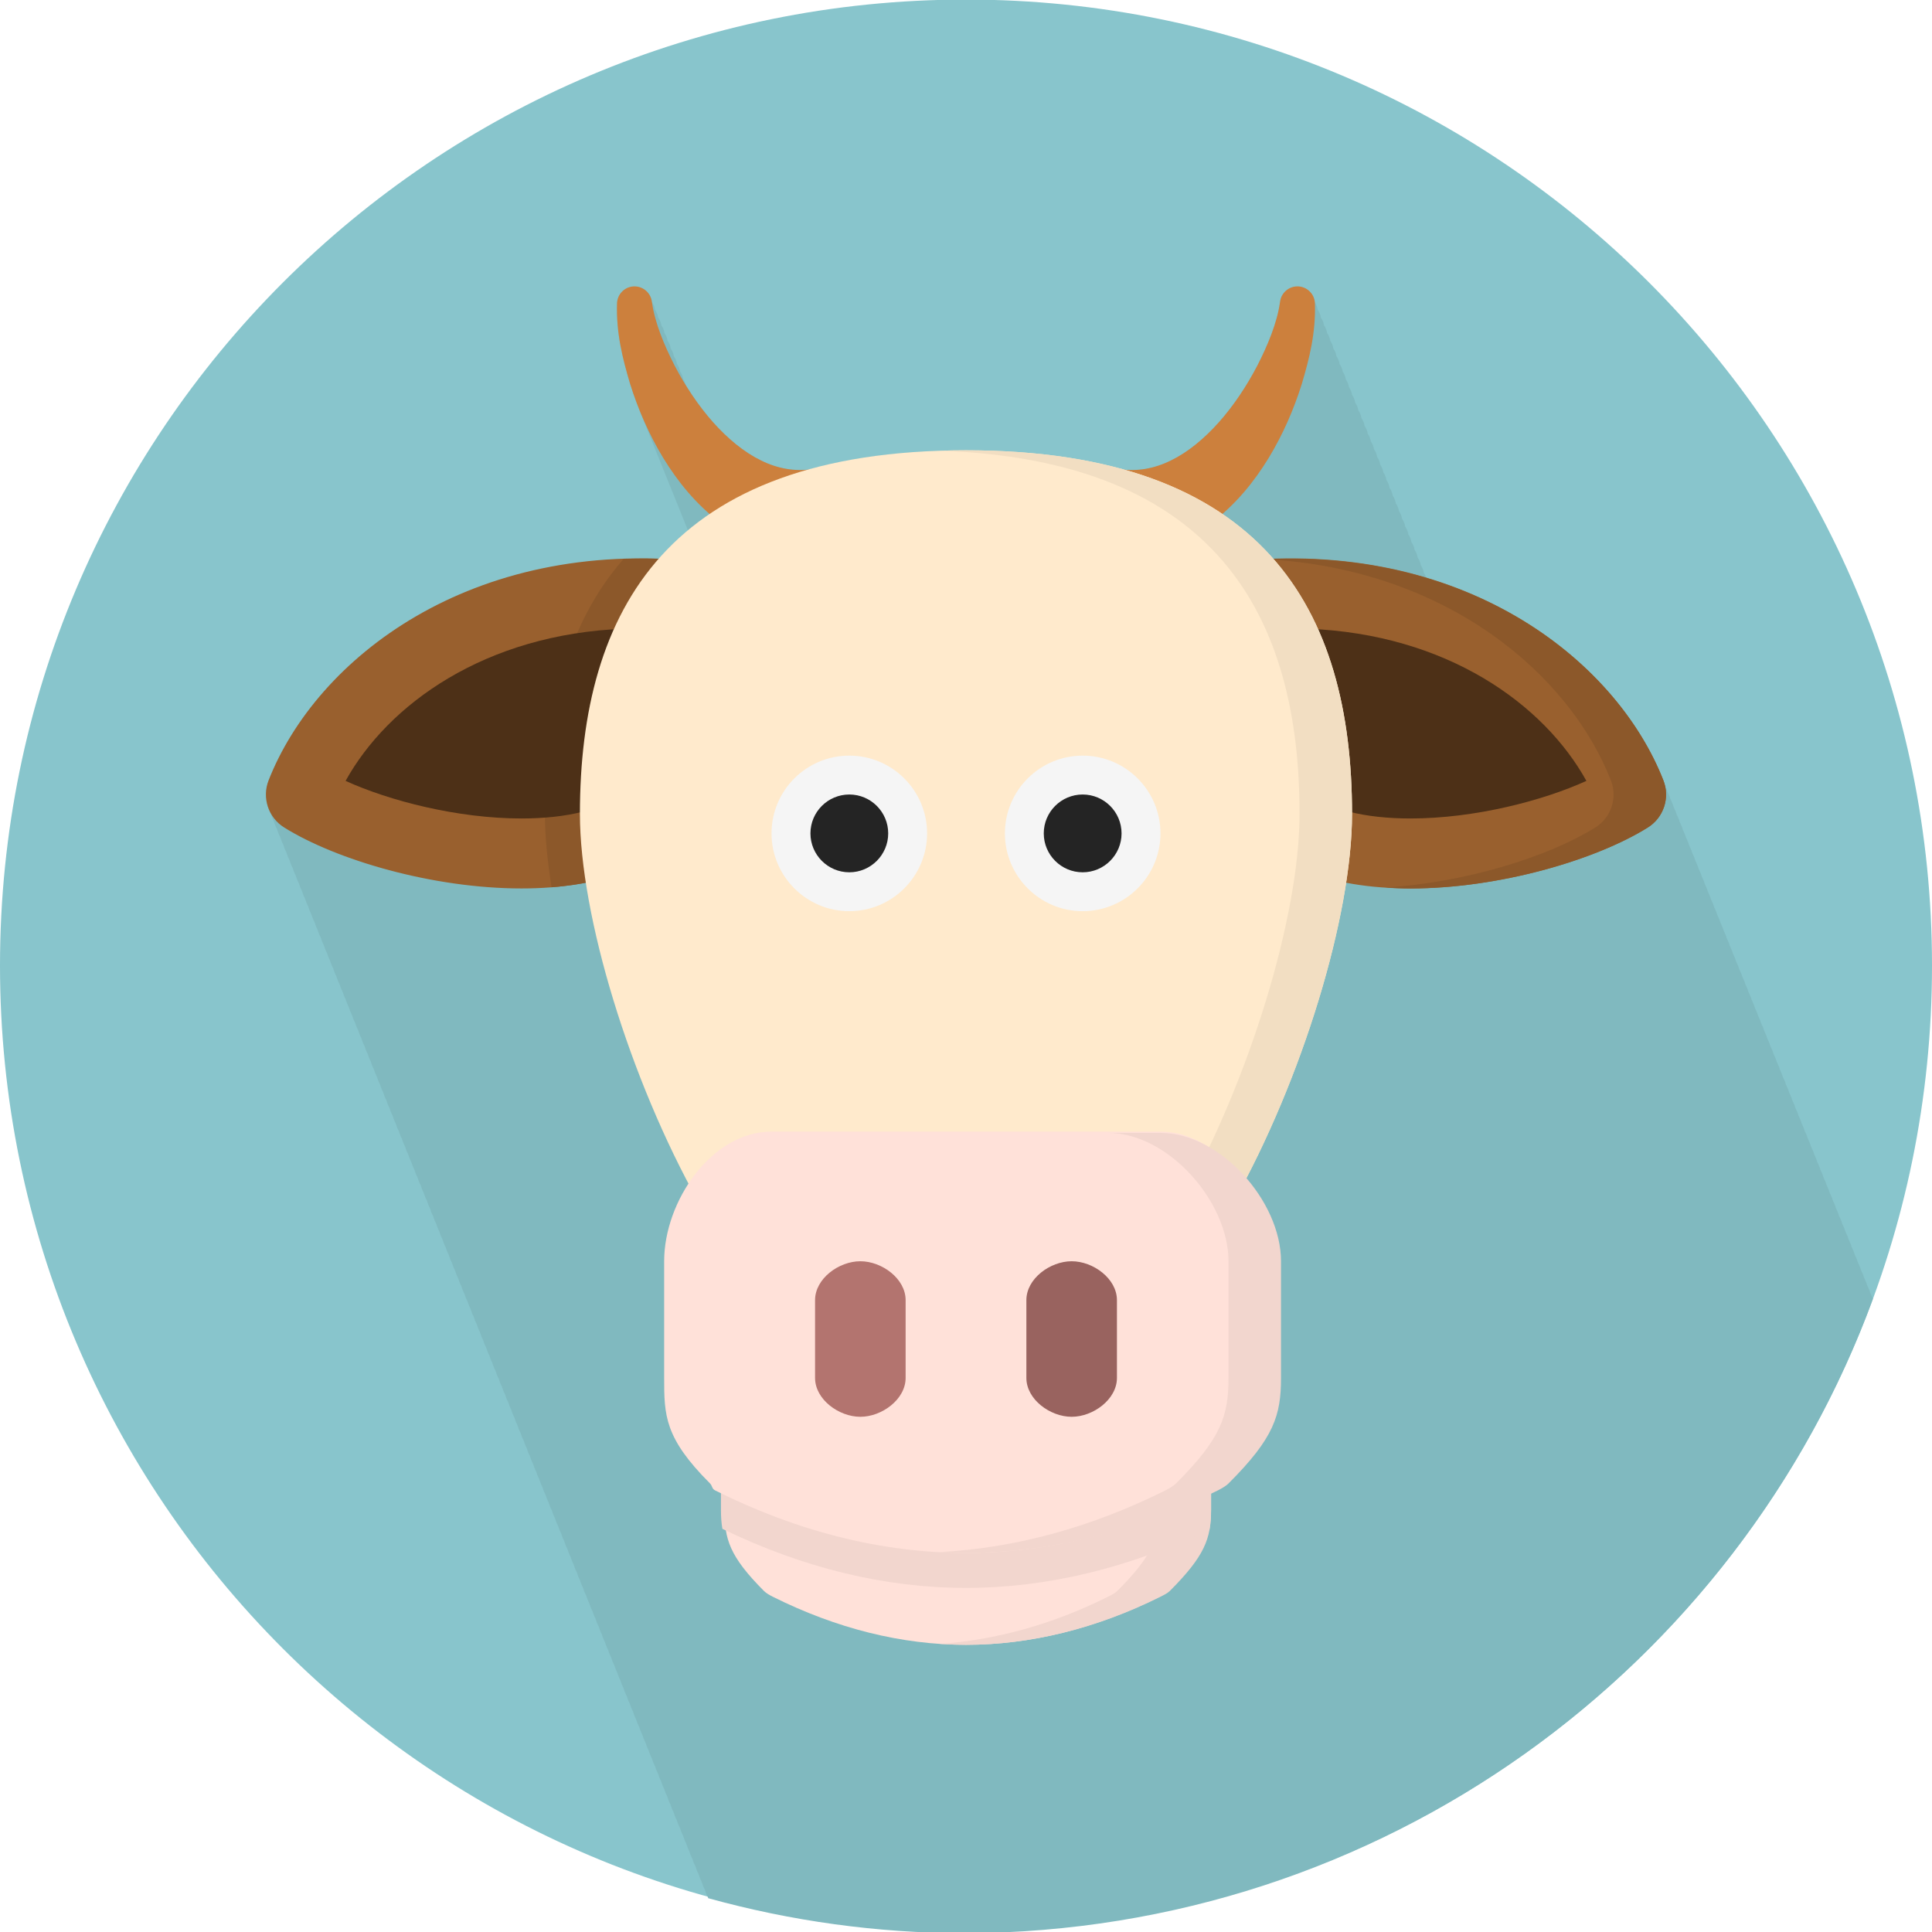
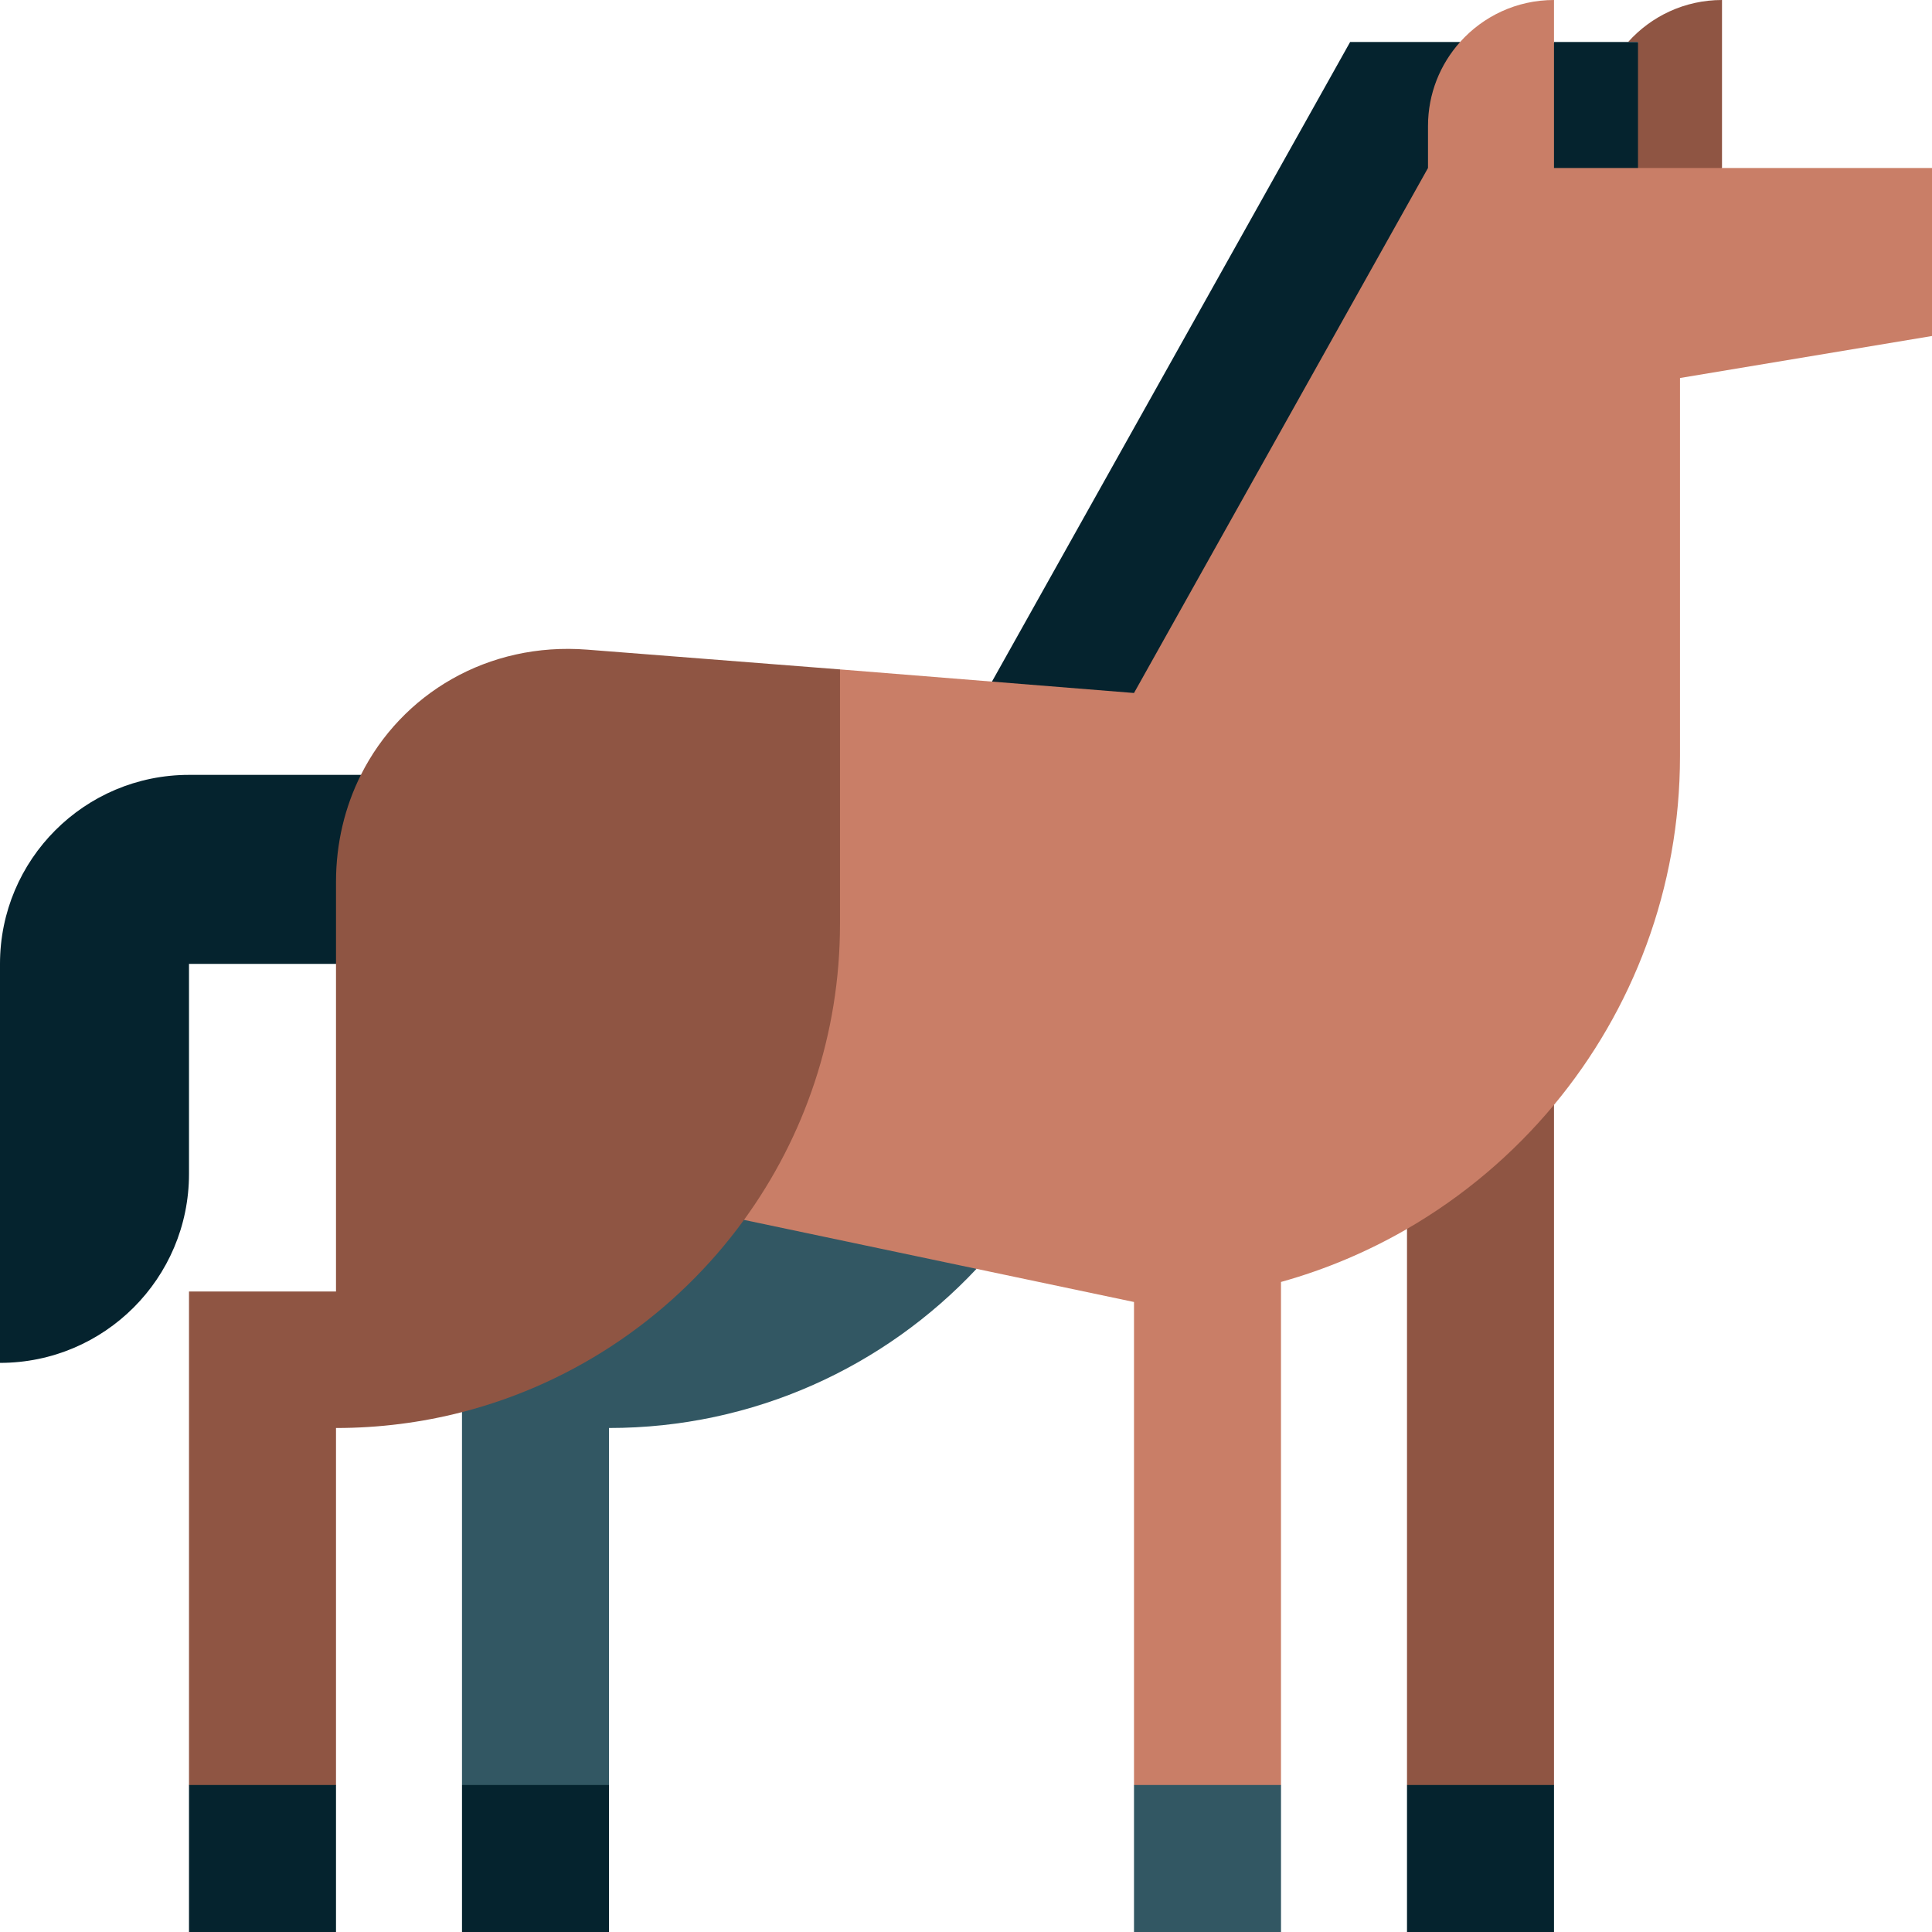
- <svg xmlns="http://www.w3.org/2000/svg" version="1.1" id="Layer_1" x="0px" y="0px" width="128px" height="128px" viewBox="0 0 128 128" enable-background="new 0 0 128 128" xml:space="preserve">
+ <svg xmlns="http://www.w3.org/2000/svg" version="1.1" id="Layer_1" x="0px" y="0px" viewBox="0 0 512 512" style="enable-background:new 0 0 512 512;" xml:space="preserve">
+   <path style="fill:#325763;" d="M122.435,374.226v98.817l20.405,23.745l18.551-23.745v-94.609c38.411,0,73.029-16.22,97.395-42.178  l-82.554-82.113C162.875,286.052,140.614,337.995,122.435,374.226z" />
+   <path style="fill:#8F5543;" d="M372.87,294.214v178.829l20.035,24.487l18.922-24.487V292.802  C398.099,292.802,389.195,294.214,372.87,294.214z" />
+   <rect x="122.435" y="473.043" style="fill:#05232E;" width="38.957" height="38.957" />
+   <path style="fill:#8F5543;" d="M402.551,87.188l53.797-42.666V0c-9.888,0-18.768,4.301-24.882,11.13h2.621L402.551,87.188z" />
  <g>
-     <circle fill="#88C5CC" cx="64" cy="63.972" r="64" />
-     <path fill="#80B9BF" d="M124.082,86.063c-0.004-0.016-0.007-0.029-0.013-0.045c-0.048-0.122-0.112-0.243-0.163-0.365   c-0.018-0.049-0.024-0.099-0.044-0.146c-0.048-0.122-0.112-0.244-0.164-0.366c-0.017-0.049-0.024-0.098-0.043-0.146   c-0.048-0.122-0.112-0.243-0.163-0.364c-0.018-0.05-0.024-0.101-0.044-0.148c-0.048-0.123-0.112-0.243-0.164-0.365   c-0.017-0.05-0.024-0.099-0.043-0.146c-0.048-0.122-0.112-0.243-0.163-0.365c-0.018-0.049-0.024-0.099-0.044-0.146   c-0.048-0.122-0.112-0.244-0.164-0.366c-0.017-0.049-0.024-0.098-0.043-0.146c-0.048-0.122-0.112-0.243-0.163-0.364   c-0.018-0.05-0.024-0.1-0.044-0.148c-0.048-0.121-0.112-0.242-0.163-0.364c-0.018-0.05-0.024-0.1-0.044-0.147   c-0.048-0.122-0.112-0.244-0.164-0.366c-0.017-0.049-0.024-0.098-0.043-0.146c-0.048-0.122-0.112-0.243-0.163-0.364   c-0.018-0.05-0.024-0.1-0.044-0.147c-0.048-0.123-0.112-0.244-0.164-0.366c-0.017-0.049-0.024-0.099-0.043-0.146   c-0.048-0.122-0.112-0.243-0.163-0.364c-0.018-0.049-0.024-0.1-0.044-0.147c-0.048-0.122-0.112-0.244-0.164-0.366   c-0.017-0.049-0.024-0.098-0.043-0.146c-0.048-0.122-0.112-0.243-0.163-0.364c-0.018-0.05-0.024-0.1-0.044-0.147   c-0.048-0.123-0.112-0.244-0.164-0.366c-0.017-0.049-0.024-0.098-0.043-0.146c-0.048-0.119-0.11-0.237-0.16-0.357   c-0.018-0.053-0.026-0.104-0.046-0.154c-0.048-0.122-0.112-0.243-0.163-0.364c-0.018-0.05-0.024-0.1-0.044-0.147   c-0.048-0.123-0.112-0.244-0.164-0.366c-0.017-0.049-0.024-0.098-0.043-0.146c-0.048-0.122-0.112-0.243-0.163-0.365   c-0.018-0.049-0.024-0.1-0.044-0.147c-0.048-0.122-0.112-0.244-0.164-0.366c-0.017-0.049-0.024-0.098-0.043-0.146   c-0.048-0.122-0.112-0.243-0.163-0.364c-0.018-0.05-0.024-0.1-0.044-0.147c-0.048-0.123-0.112-0.244-0.164-0.366   c-0.017-0.049-0.024-0.098-0.043-0.146c-0.048-0.121-0.112-0.242-0.163-0.364c-0.018-0.049-0.024-0.1-0.044-0.147   c-0.048-0.122-0.112-0.244-0.164-0.365c-0.017-0.05-0.024-0.099-0.043-0.146c-0.048-0.122-0.112-0.243-0.163-0.364   c-0.018-0.05-0.024-0.1-0.044-0.147c-0.048-0.123-0.112-0.244-0.164-0.366c-0.017-0.049-0.024-0.098-0.043-0.146   c-0.048-0.122-0.112-0.243-0.163-0.365c-0.018-0.049-0.024-0.1-0.044-0.147c-0.048-0.122-0.112-0.243-0.163-0.364   c-0.018-0.05-0.024-0.1-0.044-0.147c-0.048-0.123-0.112-0.244-0.164-0.366c-0.017-0.049-0.024-0.098-0.043-0.146   c-0.048-0.122-0.112-0.243-0.163-0.365c-0.018-0.049-0.024-0.099-0.044-0.147c-0.047-0.119-0.111-0.239-0.161-0.359   c-0.018-0.05-0.025-0.103-0.045-0.151c-0.048-0.122-0.112-0.243-0.163-0.364c-0.018-0.05-0.024-0.1-0.044-0.147   c-0.048-0.123-0.112-0.244-0.164-0.366c-0.017-0.049-0.024-0.098-0.043-0.146c-0.048-0.122-0.112-0.243-0.163-0.365   c-0.018-0.049-0.024-0.099-0.044-0.147c-0.048-0.121-0.112-0.243-0.164-0.365c-0.017-0.049-0.024-0.099-0.043-0.146   c-0.048-0.122-0.112-0.243-0.163-0.363c-0.018-0.051-0.024-0.101-0.044-0.148c-0.048-0.122-0.112-0.243-0.163-0.365   c-0.018-0.049-0.024-0.099-0.044-0.146c-0.048-0.122-0.112-0.244-0.164-0.366c-0.017-0.049-0.024-0.098-0.043-0.146   c-0.048-0.122-0.112-0.243-0.163-0.364c-0.018-0.05-0.024-0.101-0.044-0.148c-0.048-0.123-0.112-0.244-0.164-0.366   c-0.017-0.049-0.024-0.098-0.043-0.146c-0.048-0.122-0.112-0.243-0.163-0.365c-0.018-0.049-0.024-0.099-0.044-0.146   c-0.048-0.122-0.112-0.244-0.164-0.366c-0.017-0.049-0.024-0.098-0.043-0.146c-0.048-0.121-0.112-0.242-0.163-0.363   c-0.018-0.051-0.024-0.101-0.044-0.148c-0.048-0.123-0.112-0.244-0.164-0.365c-0.017-0.05-0.024-0.099-0.043-0.146   c-0.048-0.122-0.112-0.243-0.163-0.365c-0.018-0.049-0.024-0.099-0.044-0.146c-0.047-0.12-0.11-0.238-0.16-0.358   c-0.017-0.051-0.026-0.104-0.046-0.154c-0.048-0.123-0.112-0.243-0.164-0.365c-0.016-0.05-0.024-0.099-0.043-0.146   c-0.048-0.122-0.112-0.243-0.163-0.365c-0.018-0.049-0.024-0.099-0.044-0.146c-0.048-0.122-0.112-0.244-0.164-0.366   c-0.016-0.049-0.024-0.098-0.043-0.146c-0.048-0.122-0.112-0.243-0.163-0.364c-0.018-0.05-0.024-0.1-0.044-0.148   c-0.048-0.123-0.112-0.244-0.164-0.365c-0.016-0.049-0.024-0.099-0.043-0.146c-0.048-0.122-0.112-0.243-0.163-0.365   c-0.018-0.049-0.024-0.099-0.044-0.146c-0.048-0.122-0.112-0.244-0.164-0.366c-0.016-0.049-0.024-0.098-0.043-0.146   c-0.048-0.122-0.112-0.243-0.163-0.364c-0.018-0.05-0.024-0.101-0.044-0.148c-0.048-0.122-0.112-0.243-0.163-0.364   c-0.018-0.049-0.024-0.1-0.044-0.147c-0.048-0.122-0.112-0.244-0.164-0.366c-0.016-0.049-0.024-0.098-0.043-0.146   c-0.048-0.122-0.112-0.243-0.163-0.364c-0.018-0.05-0.024-0.1-0.044-0.147c-0.048-0.123-0.112-0.244-0.164-0.366   c-0.016-0.049-0.024-0.098-0.043-0.146c-0.048-0.121-0.112-0.242-0.163-0.364c-0.018-0.05-0.024-0.1-0.044-0.147   c-0.048-0.122-0.112-0.244-0.164-0.366c-0.016-0.049-0.024-0.098-0.043-0.146c-0.047-0.12-0.11-0.238-0.16-0.358   c-0.017-0.051-0.025-0.104-0.046-0.153c-0.048-0.123-0.112-0.244-0.164-0.366c-0.016-0.049-0.024-0.099-0.043-0.146   c-0.048-0.122-0.112-0.243-0.163-0.364c-0.018-0.05-0.024-0.1-0.044-0.147c-0.048-0.122-0.112-0.244-0.164-0.366   c-0.016-0.049-0.024-0.098-0.043-0.146c-0.048-0.122-0.112-0.243-0.163-0.364c-0.018-0.05-0.024-0.1-0.044-0.148   c-0.048-0.121-0.112-0.242-0.163-0.364c-0.018-0.049-0.024-0.1-0.044-0.147c-0.048-0.122-0.112-0.244-0.164-0.365   c-0.016-0.05-0.024-0.099-0.043-0.146c-0.193-0.494-0.416-0.987-0.662-1.479c-0.081-0.162-0.181-0.322-0.268-0.484   c-0.176-0.325-0.35-0.651-0.547-0.973c-0.129-0.211-0.275-0.416-0.415-0.623c-0.178-0.269-0.351-0.536-0.545-0.801   c-0.175-0.238-0.369-0.472-0.558-0.707c-0.18-0.224-0.353-0.447-0.542-0.668c-0.224-0.259-0.466-0.509-0.705-0.761   c-0.177-0.187-0.348-0.374-0.532-0.558c-0.272-0.271-0.563-0.53-0.855-0.791c-0.17-0.153-0.336-0.309-0.513-0.457   c-0.325-0.275-0.668-0.539-1.014-0.804c-0.161-0.122-0.318-0.245-0.484-0.364c-0.379-0.273-0.771-0.535-1.174-0.792   c-0.148-0.097-0.297-0.192-0.448-0.286c-0.433-0.266-0.878-0.517-1.335-0.762c-0.137-0.071-0.271-0.146-0.409-0.217   c-0.485-0.249-0.986-0.483-1.498-0.708c-0.121-0.053-0.241-0.104-0.363-0.157c-0.54-0.228-1.095-0.438-1.662-0.636   c-0.104-0.037-0.21-0.071-0.315-0.106c-0.273-0.093-0.563-0.166-0.841-0.251c-0.035-0.148-0.095-0.282-0.182-0.402   c-0.025-0.192-0.1-0.363-0.207-0.514c-0.025-0.191-0.1-0.361-0.207-0.512c-0.025-0.192-0.1-0.362-0.207-0.514   c-0.025-0.191-0.1-0.361-0.207-0.511c-0.025-0.192-0.1-0.362-0.206-0.514c-0.026-0.192-0.101-0.362-0.207-0.514   c-0.026-0.191-0.101-0.361-0.207-0.511c-0.026-0.192-0.101-0.363-0.207-0.515c-0.026-0.19-0.101-0.36-0.207-0.511   c-0.026-0.192-0.101-0.362-0.207-0.514c-0.026-0.191-0.101-0.361-0.207-0.511c-0.026-0.192-0.1-0.363-0.207-0.515   c-0.026-0.19-0.1-0.36-0.207-0.511c-0.026-0.191-0.099-0.361-0.206-0.511c-0.025-0.193-0.1-0.364-0.207-0.517   c-0.026-0.19-0.1-0.36-0.207-0.511c-0.025-0.192-0.1-0.363-0.207-0.514c-0.025-0.191-0.1-0.361-0.207-0.511   c-0.025-0.192-0.1-0.363-0.207-0.515c-0.025-0.19-0.1-0.36-0.207-0.511c-0.025-0.193-0.1-0.363-0.206-0.514   c-0.026-0.191-0.101-0.361-0.207-0.512c-0.026-0.191-0.101-0.361-0.207-0.513c-0.026-0.193-0.101-0.363-0.207-0.514   c-0.026-0.191-0.101-0.361-0.207-0.512c-0.026-0.191-0.101-0.362-0.207-0.514c-0.026-0.191-0.101-0.361-0.207-0.511   c-0.026-0.193-0.1-0.363-0.207-0.515c-0.026-0.189-0.099-0.358-0.206-0.509c-0.025-0.193-0.099-0.364-0.207-0.516   c-0.026-0.191-0.1-0.361-0.207-0.512c-0.026-0.192-0.1-0.362-0.207-0.514c-0.025-0.191-0.1-0.361-0.207-0.511   c-0.025-0.192-0.1-0.362-0.207-0.513c-0.025-0.193-0.1-0.363-0.207-0.515c-0.079-0.58-0.568-1.026-1.17-1.009   c-0.569,0.02-1.034,0.448-1.109,0.997L84.8,20.063c-0.188,1.331-0.813,2.838-1.502,4.178c-0.709,1.356-1.559,2.63-2.526,3.723   c-0.969,1.092-2.062,2-3.188,2.548c-1.082,0.536-2.148,0.709-3.179,0.597c-2.938-0.817-6.377-1.266-10.402-1.266   c-0.593,0-1.172,0.012-1.738,0.028c0.002,0,0.003,0,0.005,0c-3.291,0.109-6.161,0.539-8.668,1.236   c-1.028,0.112-2.099-0.062-3.182-0.597c-1.128-0.549-2.222-1.456-3.188-2.547c-0.658-0.744-1.259-1.576-1.802-2.457   c-0.032-0.14-0.09-0.265-0.168-0.379l-0.005-0.027c-0.023-0.182-0.104-0.34-0.203-0.485l-0.004-0.026   c-0.023-0.181-0.104-0.34-0.202-0.483l-0.005-0.028c-0.023-0.182-0.104-0.34-0.203-0.483l-0.004-0.027   c-0.023-0.181-0.103-0.339-0.201-0.483l-0.005-0.028c-0.023-0.182-0.104-0.341-0.203-0.485l-0.004-0.026   c-0.023-0.181-0.104-0.34-0.202-0.483l-0.005-0.028c-0.023-0.182-0.104-0.34-0.203-0.483l-0.004-0.027   c-0.023-0.182-0.104-0.34-0.202-0.484l-0.005-0.027c-0.023-0.182-0.104-0.34-0.202-0.484l-0.005-0.028   c-0.023-0.182-0.104-0.34-0.203-0.483l-0.004-0.027c-0.074-0.549-0.537-0.979-1.109-0.997c-0.642-0.02-1.176,0.483-1.194,1.122   c-0.062,1.962,0.362,3.633,0.867,5.338c0.173,0.551,0.373,1.094,0.587,1.635c0.075,0.207,0.16,0.412,0.242,0.617   c0.063,0.173,0.139,0.342,0.207,0.514c0.063,0.174,0.14,0.345,0.209,0.518c0.063,0.171,0.138,0.338,0.205,0.507   c0.063,0.174,0.14,0.345,0.209,0.518c0.062,0.166,0.134,0.328,0.198,0.493c0.066,0.18,0.145,0.354,0.214,0.531   c0.063,0.171,0.139,0.338,0.205,0.507c0.064,0.174,0.141,0.345,0.209,0.519c0.063,0.17,0.139,0.338,0.205,0.507   c0.064,0.174,0.141,0.345,0.209,0.518c0.063,0.171,0.139,0.338,0.205,0.507c0.064,0.173,0.14,0.342,0.207,0.513   c0.064,0.175,0.141,0.346,0.209,0.519c0.063,0.171,0.139,0.338,0.205,0.507c0.035,0.096,0.077,0.188,0.113,0.283   c-0.705,0.588-1.357,1.212-1.945,1.881c-13.607-0.449-22.857,7.063-25.847,14.677c-0.287,0.73-0.217,1.523,0.138,2.175   c0.053,0.177,0.119,0.35,0.207,0.513c0.052,0.177,0.118,0.35,0.207,0.512c0.052,0.178,0.119,0.351,0.207,0.514   c0.053,0.177,0.119,0.35,0.207,0.512c0.052,0.178,0.119,0.351,0.207,0.514c0.052,0.176,0.118,0.347,0.205,0.509   c0.053,0.179,0.119,0.352,0.209,0.516c0.051,0.177,0.118,0.35,0.206,0.513c0.052,0.177,0.118,0.35,0.208,0.513   c0.051,0.177,0.118,0.349,0.206,0.511c0.052,0.178,0.118,0.351,0.208,0.514c0.051,0.178,0.117,0.35,0.206,0.513   c0.052,0.177,0.117,0.35,0.207,0.512c0.052,0.178,0.117,0.351,0.208,0.514c0.051,0.177,0.117,0.35,0.205,0.513   c0.053,0.177,0.118,0.35,0.209,0.513c0.051,0.177,0.117,0.349,0.205,0.511c0.053,0.178,0.118,0.351,0.208,0.514   c0.052,0.178,0.118,0.35,0.206,0.513c0.053,0.177,0.118,0.35,0.208,0.513c0.052,0.176,0.117,0.347,0.205,0.509   c0.053,0.178,0.118,0.353,0.207,0.517c0.052,0.177,0.119,0.35,0.207,0.513c0.053,0.177,0.119,0.349,0.207,0.511   c0.052,0.178,0.119,0.351,0.207,0.514c0.053,0.178,0.119,0.35,0.207,0.513c0.052,0.177,0.119,0.35,0.207,0.513   c0.053,0.177,0.119,0.349,0.207,0.511c0.052,0.178,0.119,0.351,0.207,0.515c0.053,0.177,0.119,0.349,0.207,0.512   c0.052,0.177,0.118,0.35,0.207,0.512c0.052,0.178,0.119,0.351,0.207,0.514c0.053,0.178,0.118,0.35,0.207,0.513   c0.052,0.177,0.118,0.35,0.206,0.513c0.054,0.177,0.119,0.349,0.207,0.511c0.053,0.178,0.118,0.349,0.206,0.512   c0.053,0.179,0.118,0.351,0.207,0.515c0.053,0.177,0.118,0.35,0.208,0.513c0.052,0.177,0.118,0.349,0.206,0.511   c0.052,0.178,0.118,0.352,0.207,0.515c0.052,0.177,0.118,0.35,0.208,0.513c0.051,0.177,0.118,0.349,0.206,0.511   c0.052,0.178,0.118,0.351,0.208,0.515c0.051,0.177,0.118,0.349,0.206,0.512c0.052,0.177,0.118,0.35,0.208,0.513   c0.051,0.177,0.118,0.349,0.206,0.511c0.052,0.178,0.118,0.352,0.208,0.515c0.051,0.177,0.118,0.349,0.206,0.512   c0.052,0.177,0.118,0.35,0.208,0.513c0.051,0.177,0.118,0.35,0.206,0.511c0.052,0.178,0.117,0.35,0.206,0.512   c0.052,0.179,0.118,0.352,0.207,0.516c0.053,0.177,0.119,0.349,0.207,0.511c0.052,0.178,0.119,0.352,0.207,0.515   c0.053,0.177,0.119,0.349,0.207,0.512c0.052,0.177,0.118,0.35,0.207,0.513c0.053,0.177,0.118,0.35,0.206,0.511   c0.053,0.179,0.119,0.352,0.207,0.515c0.054,0.177,0.119,0.349,0.207,0.512c0.053,0.177,0.118,0.35,0.207,0.512   c0.052,0.178,0.119,0.352,0.207,0.515c0.053,0.177,0.119,0.349,0.207,0.512c0.052,0.177,0.119,0.35,0.207,0.513   c0.053,0.177,0.119,0.35,0.207,0.511c0.052,0.179,0.119,0.352,0.207,0.515c0.053,0.177,0.119,0.349,0.207,0.512   c0.052,0.176,0.118,0.348,0.206,0.51c0.052,0.178,0.118,0.353,0.207,0.515c0.052,0.178,0.118,0.351,0.207,0.514   c0.052,0.177,0.117,0.35,0.208,0.513c0.051,0.178,0.118,0.35,0.206,0.512c0.052,0.178,0.117,0.351,0.208,0.514   c0.051,0.177,0.117,0.349,0.206,0.512c0.052,0.177,0.117,0.35,0.208,0.513c0.051,0.178,0.117,0.35,0.206,0.512   c0.052,0.178,0.117,0.351,0.207,0.514c0.052,0.177,0.118,0.349,0.206,0.512c0.053,0.177,0.118,0.351,0.207,0.513   c0.053,0.178,0.118,0.351,0.208,0.514c0.052,0.177,0.118,0.349,0.206,0.512c0.053,0.177,0.118,0.35,0.208,0.513   c0.052,0.177,0.117,0.348,0.205,0.51c0.053,0.179,0.118,0.352,0.207,0.516c0.053,0.177,0.119,0.349,0.207,0.512   c0.052,0.177,0.119,0.351,0.207,0.513c0.053,0.178,0.119,0.35,0.207,0.512c0.052,0.178,0.118,0.351,0.207,0.514   c0.052,0.177,0.119,0.35,0.207,0.513c0.053,0.178,0.119,0.35,0.207,0.512c0.052,0.178,0.119,0.351,0.207,0.514   c0.053,0.177,0.119,0.349,0.207,0.512c0.052,0.177,0.119,0.351,0.207,0.513c0.053,0.178,0.119,0.35,0.207,0.512   c0.052,0.178,0.118,0.351,0.207,0.514c0.053,0.177,0.118,0.35,0.206,0.512c0.053,0.178,0.119,0.351,0.207,0.514   c0.053,0.176,0.118,0.347,0.205,0.509c0.054,0.178,0.119,0.352,0.208,0.516c0.053,0.177,0.118,0.351,0.208,0.513   c0.052,0.178,0.118,0.35,0.206,0.512c0.053,0.178,0.118,0.351,0.208,0.514c0.052,0.177,0.118,0.35,0.206,0.512   c0.052,0.178,0.118,0.351,0.208,0.514c0.051,0.177,0.118,0.349,0.206,0.511c0.052,0.178,0.118,0.351,0.208,0.514   c0.051,0.177,0.118,0.35,0.206,0.513c0.052,0.177,0.118,0.35,0.207,0.512c0.052,0.178,0.118,0.351,0.208,0.514   c0.051,0.177,0.118,0.35,0.206,0.512c0.052,0.178,0.118,0.351,0.208,0.514c0.051,0.177,0.118,0.349,0.206,0.511   c0.052,0.178,0.118,0.349,0.206,0.512c0.052,0.178,0.118,0.351,0.207,0.515c0.052,0.177,0.119,0.35,0.207,0.513   c0.053,0.177,0.119,0.349,0.207,0.511c0.052,0.178,0.117,0.351,0.207,0.514c0.052,0.178,0.118,0.351,0.206,0.514   c0.054,0.177,0.119,0.349,0.207,0.511c0.053,0.178,0.119,0.351,0.207,0.514c0.054,0.177,0.119,0.35,0.207,0.513   c0.053,0.177,0.119,0.35,0.207,0.513c0.053,0.177,0.119,0.349,0.207,0.511c0.052,0.178,0.119,0.351,0.207,0.514   c0.053,0.178,0.119,0.35,0.207,0.513c0.052,0.177,0.118,0.35,0.207,0.512c0.052,0.178,0.119,0.351,0.207,0.514   c0.052,0.177,0.118,0.349,0.205,0.509c0.053,0.18,0.119,0.353,0.209,0.517c0.051,0.177,0.118,0.349,0.206,0.511   c0.052,0.178,0.118,0.352,0.208,0.514c0.051,0.178,0.118,0.35,0.206,0.513c0.052,0.177,0.118,0.35,0.208,0.513   c0.051,0.177,0.118,0.349,0.206,0.511c0.052,0.179,0.118,0.352,0.207,0.515c0.052,0.177,0.117,0.35,0.208,0.513   c0.051,0.177,0.117,0.349,0.206,0.511c0.052,0.178,0.117,0.352,0.208,0.514c0.051,0.178,0.117,0.35,0.205,0.513   c0.053,0.177,0.118,0.35,0.209,0.513c0.051,0.177,0.117,0.349,0.205,0.511c0.008,0.023,0.021,0.043,0.026,0.066   c5.437,1.5,11.152,2.317,17.064,2.317C91.581,127.972,115.086,110.522,124.082,86.063z" />
-     <g>
-       <g>
-         <path fill="#CC803D" d="M43.199,20.055c0.188,1.331,0.813,2.838,1.503,4.178c0.707,1.356,1.56,2.63,2.525,3.724     c0.968,1.091,2.062,1.999,3.188,2.547c1.129,0.56,2.244,0.731,3.313,0.589c1.601-0.216,3.069,0.907,3.284,2.505     c0.217,1.6-0.907,3.069-2.505,3.284c-0.185,0.024-0.366,0.031-0.546,0.022l-0.233-0.016c-2.222-0.131-4.36-1.004-5.98-2.24     c-1.644-1.232-2.852-2.751-3.811-4.313c-0.951-1.575-1.661-3.216-2.19-4.901c-0.505-1.705-0.929-3.376-0.867-5.338     c0.021-0.639,0.554-1.142,1.194-1.122c0.572,0.02,1.035,0.448,1.109,0.997L43.199,20.055z" />
-         <path fill="#CC803D" d="M84.798,20.055c-0.188,1.331-0.813,2.838-1.502,4.178c-0.709,1.356-1.559,2.63-2.527,3.724     c-0.968,1.091-2.061,1.999-3.188,2.547c-1.129,0.56-2.243,0.731-3.313,0.589c-1.6-0.216-3.068,0.907-3.283,2.505     c-0.217,1.6,0.904,3.069,2.505,3.284c0.184,0.024,0.366,0.031,0.546,0.022l0.232-0.016c2.223-0.131,4.362-1.004,5.981-2.24     c1.641-1.232,2.851-2.751,3.808-4.313c0.954-1.575,1.663-3.216,2.192-4.901c0.506-1.705,0.929-3.376,0.868-5.338     c-0.021-0.639-0.557-1.142-1.196-1.122c-0.57,0.02-1.035,0.448-1.11,0.997L84.798,20.055z" />
-       </g>
-       <g>
-         <path fill="#99602E" d="M93.445,58.862c-2.63,0-5.152-0.376-7.264-1.275c-1.312-0.561-1.921-2.07-1.362-3.382     c0.418-0.979-2.694-11.875-2.783-11.875c-1.353-0.007-2.423-0.979-2.563-2.309c-0.146-1.414,0.88-2.683,2.294-2.829     c15.024-1.563,25.261,6.418,28.435,14.506c0.456,1.154,0.02,2.472-1.033,3.127C105.719,56.977,99.324,58.862,93.445,58.862z" />
-         <path fill="#4D3017" d="M93.445,54.226c-1.517,0-2.896-0.152-4.061-0.448c-0.083-3.541-1.776-9.197-2.773-12.123     c9.266,0.344,15.694,5.02,18.492,10.081C102.2,53.056,97.691,54.226,93.445,54.226z" />
-       </g>
-       <path fill="#8C582A" d="M110.202,51.697c-3.021-7.7-12.456-15.284-26.318-14.645c11.962,0.655,20.077,7.605,22.84,14.645    c0.456,1.155,0.021,2.473-1.032,3.127c-3.099,1.934-8.566,3.646-13.906,3.978c0.548,0.035,1.101,0.062,1.661,0.062    c5.879,0,12.272-1.886,15.724-4.038C110.222,54.169,110.658,52.853,110.202,51.697z" />
-       <path fill="#99602E" d="M34.553,58.862c2.63,0,5.154-0.376,7.266-1.275c1.312-0.561,1.921-2.07,1.36-3.382    c-0.417-0.979,2.696-11.875,2.783-11.875c1.353-0.007,2.423-0.979,2.563-2.309c0.147-1.414-0.878-2.683-2.293-2.829    C31.207,35.63,20.97,43.61,17.796,51.698c-0.454,1.154-0.019,2.472,1.035,3.127C22.28,56.977,28.674,58.862,34.553,58.862z" />
-       <path fill="#8C582A" d="M46.231,37.192c-1.704-0.178-3.34-0.217-4.915-0.161c-3.789,4.317-5.215,10.247-5.215,16.887    c0,1.457,0.161,3.104,0.444,4.866c1.902-0.15,3.701-0.528,5.271-1.197c1.312-0.561,1.921-2.07,1.36-3.383    c-0.417-0.979,2.696-11.875,2.783-11.875c1.353-0.007,2.423-0.979,2.563-2.308C48.673,38.607,47.646,37.339,46.231,37.192z" />
-       <path fill="#4D3017" d="M34.553,54.226c1.519,0,2.896-0.152,4.061-0.448c0.085-3.541,1.778-9.197,2.773-12.123    c-9.264,0.344-15.692,5.02-18.491,10.081C25.798,53.056,30.309,54.226,34.553,54.226z" />
-       <path fill="#FFEACC" d="M48.541,80.983c-0.903,0-1.778-0.473-2.25-1.319c-4.56-8.138-7.87-18.966-7.87-25.746    c0-13.494,5.866-24.084,25.579-24.084s25.576,10.59,25.576,24.084c0,6.788-3.31,17.619-7.867,25.75    c-0.699,1.243-2.266,1.681-3.509,0.983c-1.241-0.694-27.159-0.692-28.4,0.004C49.4,80.877,48.968,80.983,48.541,80.983z" />
-       <g>
-         <path fill="#F2DEC2" d="M47.075,80.502c0.433,0.303,0.939,0.48,1.466,0.48c0.427,0,0.859-0.105,1.259-0.328     c0.567-0.318,6.316-0.491,12.497-0.52C56.036,80.107,49.327,80.23,47.075,80.502z" />
-         <path fill="#F2DEC2" d="M64,29.833c-0.593,0-1.172,0.012-1.739,0.028c18.317,0.611,23.837,10.968,23.837,24.056     c0,6.788-3.309,17.619-7.869,25.75c-0.192,0.346-0.459,0.62-0.763,0.835c0.375,0.047,0.636,0.097,0.734,0.148     c1.243,0.696,2.81,0.26,3.509-0.983c4.559-8.131,7.867-18.962,7.867-25.75C89.576,40.423,83.713,29.833,64,29.833z" />
-       </g>
-       <path fill="#F5F5F5" d="M56.268,60.368c-2.843,0-5.152-2.313-5.152-5.154c0-2.844,2.311-5.152,5.152-5.152    c2.843,0,5.154,2.311,5.154,5.152C61.422,58.055,59.11,60.368,56.268,60.368z" />
-       <path fill="#242424" d="M56.27,57.792c-1.422,0-2.576-1.158-2.576-2.578c0-1.421,1.154-2.576,2.576-2.576    c1.42,0,2.576,1.155,2.576,2.576C58.846,56.634,57.688,57.792,56.27,57.792z" />
-       <path fill="#F5F5F5" d="M71.729,60.368c-2.842,0-5.151-2.313-5.151-5.154c0-2.844,2.311-5.152,5.151-5.152    c2.843,0,5.155,2.311,5.155,5.152C76.884,58.055,74.57,60.368,71.729,60.368z" />
-       <path fill="#242424" d="M71.73,57.792c-1.424,0-2.578-1.158-2.578-2.578c0-1.421,1.154-2.576,2.578-2.576    c1.418,0,2.576,1.155,2.576,2.576C74.308,56.634,73.148,57.792,71.73,57.792z" />
-       <path fill="#FFE1D9" d="M64,108.973c-4.266,0-8.573-1.074-12.807-3.188c-0.189-0.098-0.42-0.222-0.57-0.371    c-2.314-2.316-2.623-3.469-2.623-5.377v-5.96c0-3.063,3.007-6.104,6.068-6.104H73.93c3.063,0,6.069,3.041,6.069,6.104v5.96    c0,1.908-0.31,3.061-2.623,5.377c-0.15,0.149-0.354,0.273-0.544,0.371C72.601,107.898,68.266,108.973,64,108.973z" />
-       <path fill="#F2D6CE" d="M73.931,87.812h-3.478c3.061,0,6.303,3.201,6.303,6.264v5.961c0,1.908-0.427,3.061-2.741,5.377    c-0.149,0.149-0.411,0.273-0.602,0.37c-3.659,1.829-7.438,2.875-11.15,3.126c0.579,0.038,1.158,0.063,1.737,0.063    c4.266,0,8.659-1.074,12.892-3.189c0.19-0.097,0.451-0.221,0.603-0.37c2.313-2.316,2.741-3.469,2.741-5.377v-5.961    C80.234,91.013,76.992,87.812,73.931,87.812z" />
-       <path fill="#F2D6CE" d="M73.931,87.812H54.069c-3.063,0-6.304,3.201-6.304,6.264v5.961c0,0.451,0.027,0.859,0.095,1.253    c5.339,2.592,10.765,3.913,16.141,3.913c5.354,0,10.813-1.313,16.134-3.883c0.072-0.401,0.102-0.819,0.102-1.284v-5.96    C80.234,91.013,76.992,87.812,73.931,87.812z" />
-       <path fill="#FFE1D9" d="M64,102.884c-5.534,0-11.122-1.391-16.613-4.136c-0.246-0.126-0.166-0.286-0.361-0.482    c-3.002-3.004-3.024-4.5-3.024-6.976v-7.73c0-3.975,3.144-8.588,7.115-8.588h25.77c3.973,0,7.115,4.613,7.115,8.588v7.73    c0,2.476-0.021,3.972-3.024,6.976c-0.194,0.196-0.269,0.356-0.517,0.482C74.969,101.493,69.534,102.884,64,102.884z" />
-       <path fill="#F2D6CE" d="M76.884,75.057h-3.479c3.973,0,7.986,4.528,7.986,8.503v7.73c0,2.476-0.458,3.972-3.46,6.976    c-0.196,0.196-0.485,0.356-0.733,0.482c-4.917,2.457-9.963,3.82-14.938,4.081c0.581,0.03,1.16,0.055,1.739,0.055    c5.534,0,11.186-1.391,16.677-4.136c0.248-0.126,0.539-0.286,0.733-0.482c3.003-3.004,3.461-4.5,3.461-6.976v-7.73    C84.871,79.585,80.856,75.057,76.884,75.057z" />
-       <path fill="#B3746F" d="M57,93.866c-1.425,0-3-1.151-3-2.575v-5.154c0-1.425,1.575-2.576,3-2.576s3,1.151,3,2.576v5.154    C60,92.714,58.425,93.866,57,93.866z" />
-       <path fill="#99635F" d="M71,93.866c-1.425,0-3-1.151-3-2.575v-5.154c0-1.425,1.575-2.576,3-2.576s3,1.151,3,2.576v5.154    C74,92.714,72.425,93.866,71,93.866z" />
-     </g>
+     <path style="fill:#05232E;" d="M408.487,84.962c0,0-18.551-61.588-21.543-73.832h-29.146l-94.92,169.501l48.404,46.801   L408.487,84.962z" />
+     <polygon style="fill:#05232E;" points="434.087,68.638 434.087,11.13 411.826,11.13 387.339,69.009  " />
  </g>
+   <path style="fill:#C97E67;" d="M512,44.522H411.826V0c-9.888,0-18.768,4.301-24.882,11.13c-5.289,5.908-8.509,13.707-8.509,22.261  v11.13l-77.913,139.13l-37.644-3.021L222.61,177.4l-84.963,67.469c20.777,27.826,37.843,50.829,59.521,78.415l61.619,12.973  l41.735,8.786v128l19.664,25.229l19.292-25.229V339.732c11.808-3.292,23.008-8.044,33.391-14.051  c14.858-8.596,28.045-19.758,38.957-32.879c20.848-25.072,33.391-57.297,33.391-92.454V100.174L512,89.043V44.522z" />
+   <rect x="372.87" y="473.043" style="fill:#05232E;" width="38.957" height="38.957" />
+   <rect x="300.522" y="473.043" style="fill:#325763;" width="38.957" height="38.957" />
+   <path style="fill:#05232E;" d="M95.645,205.35H50.087C22.424,205.35,0,227.774,0,255.437v105.739  c27.66,0,50.087-22.427,50.087-50.087v-55.652h38.957l27.826-25.779C111.675,220.753,104.255,214.075,95.645,205.35z" />
+   <path style="fill:#8F5543;" d="M197.168,323.285c15.998-22.022,25.441-49.113,25.441-78.415v-67.47l-66.986-5.237  c-26.312-2.057-49.187,11.67-59.979,33.188c-4.226,8.428-6.6,18.051-6.6,28.389v108.522H50.087v130.783l20.035,25.971l18.922-25.971  v-94.609c11.53,0,22.718-1.461,33.391-4.208C152.92,366.381,179.186,348.036,197.168,323.285z" />
+   <rect x="50.087" y="473.043" style="fill:#05232E;" width="38.957" height="38.957" />
+   <g>
+ </g>
+   <g>
+ </g>
+   <g>
+ </g>
+   <g>
+ </g>
+   <g>
+ </g>
+   <g>
+ </g>
+   <g>
+ </g>
+   <g>
+ </g>
+   <g>
+ </g>
+   <g>
+ </g>
+   <g>
+ </g>
+   <g>
+ </g>
+   <g>
+ </g>
+   <g>
+ </g>
+   <g>
+ </g>
</svg>
